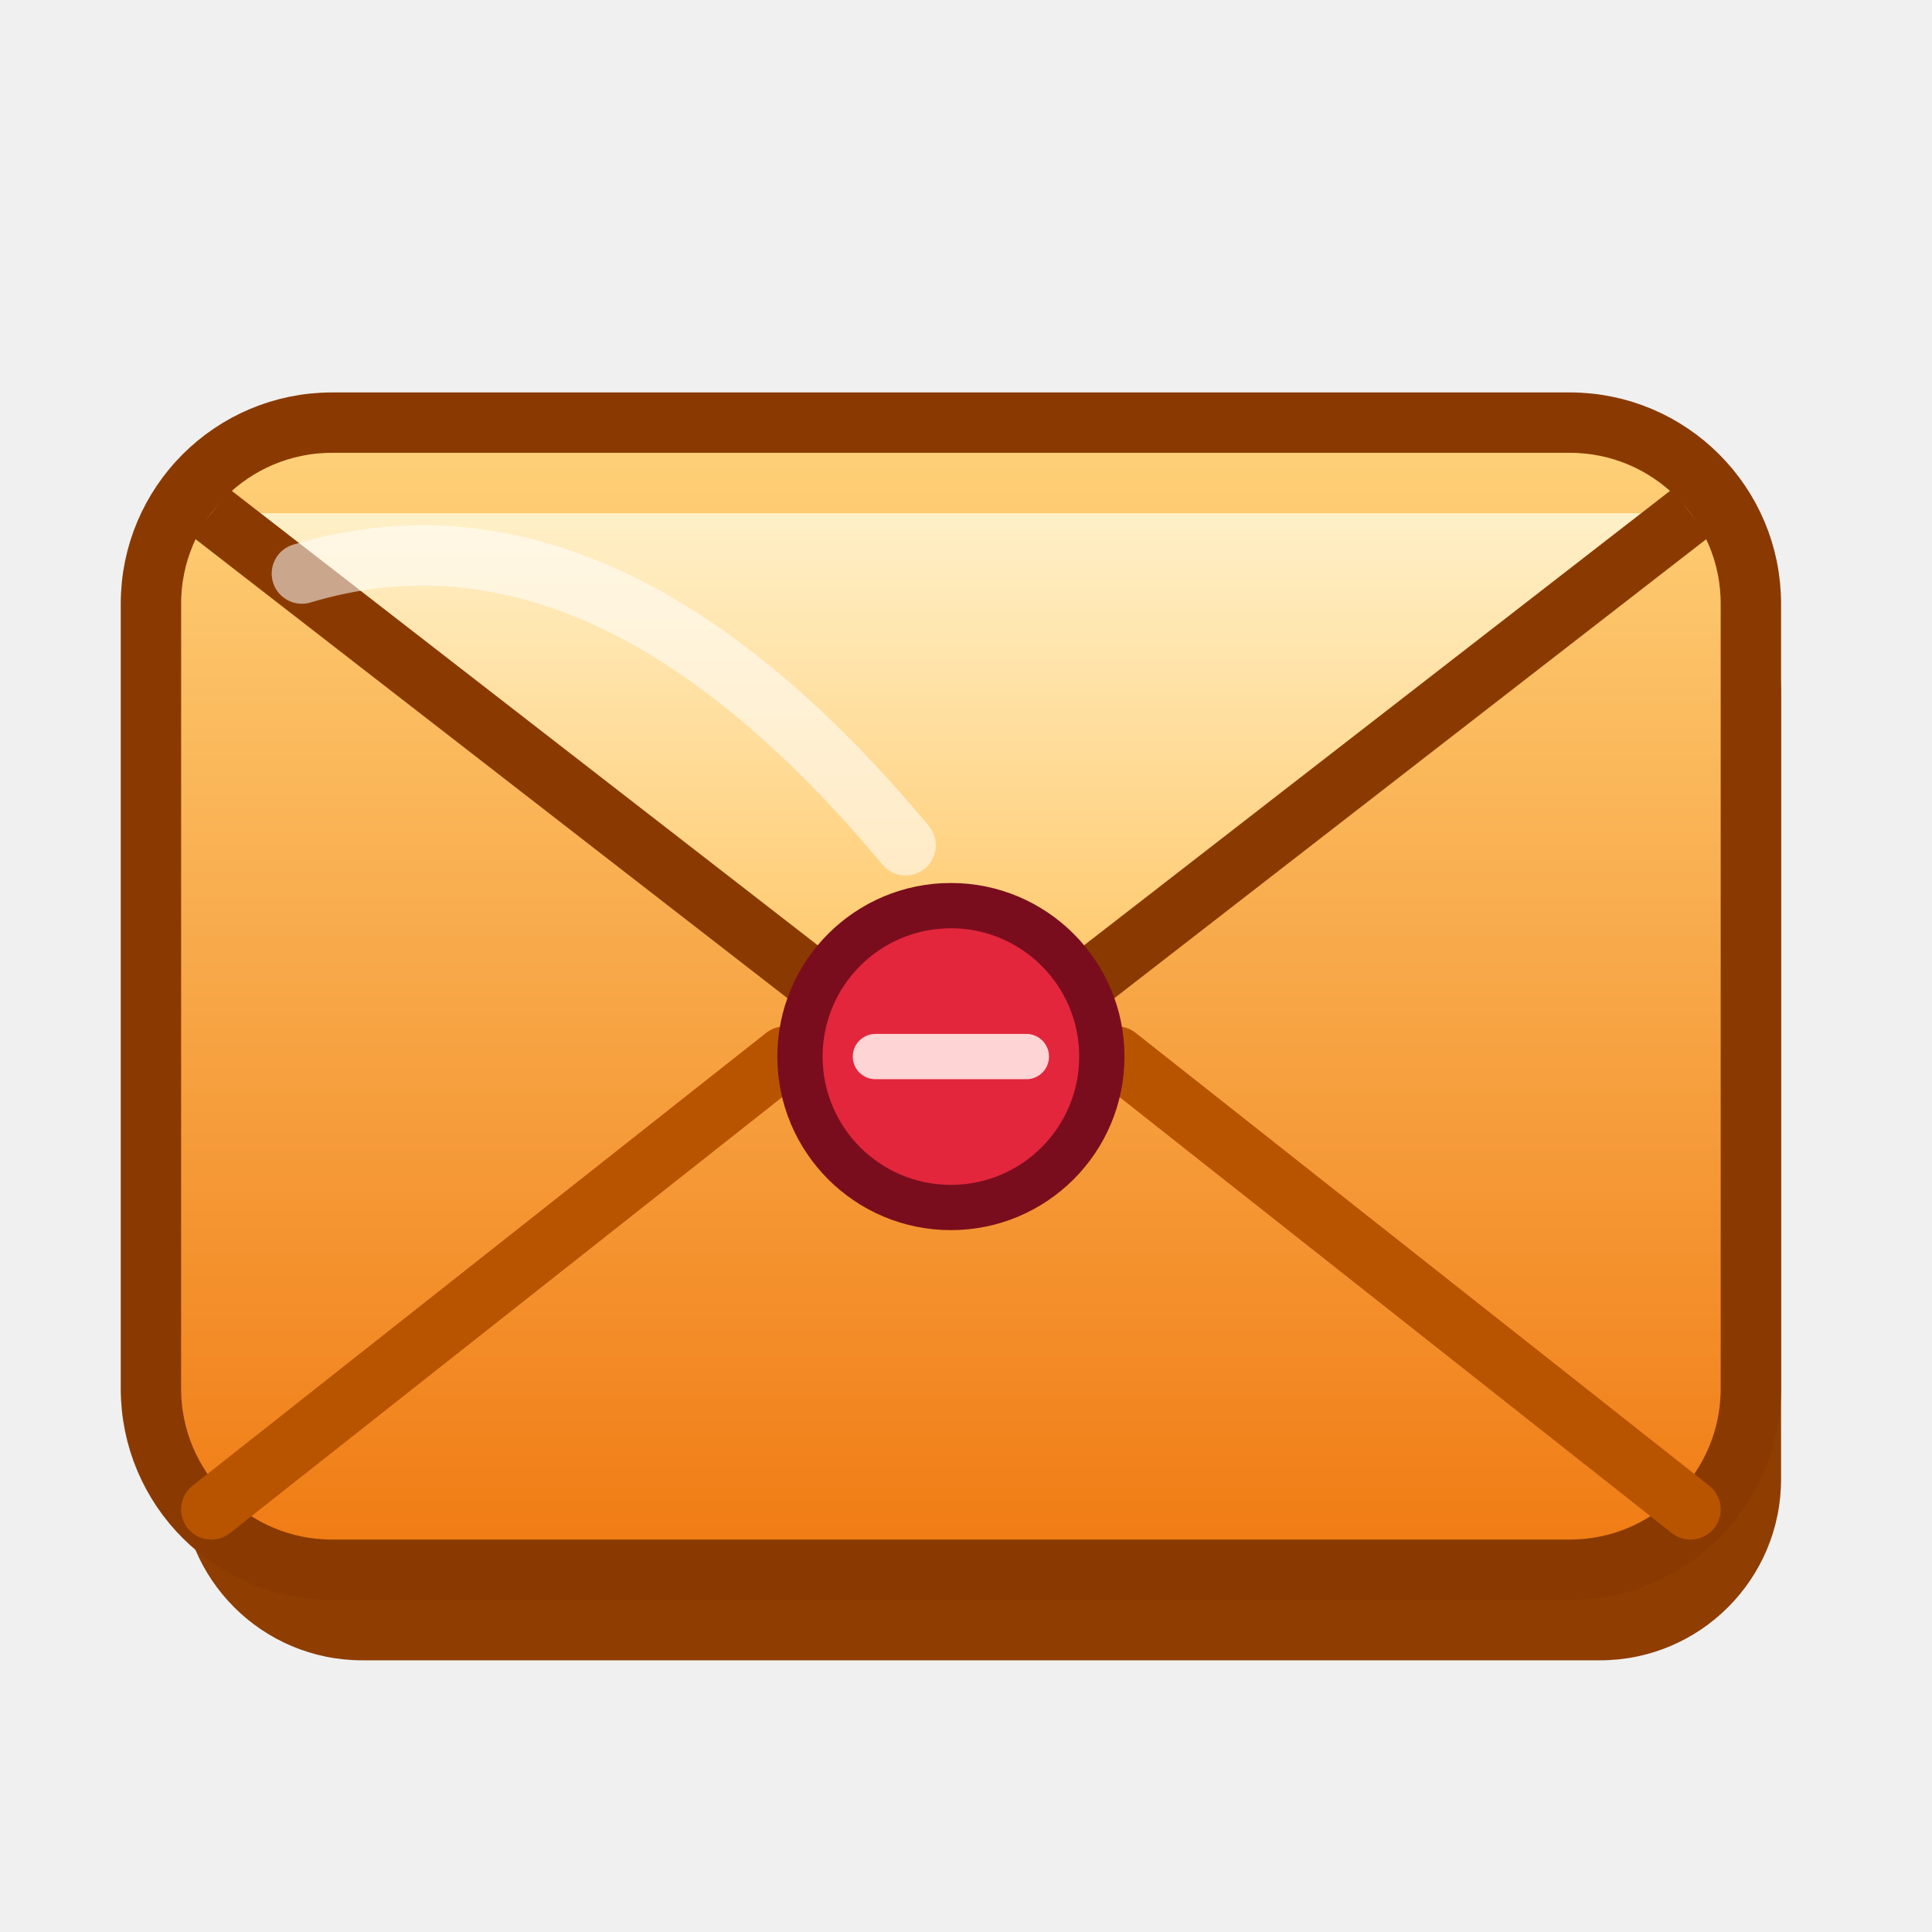
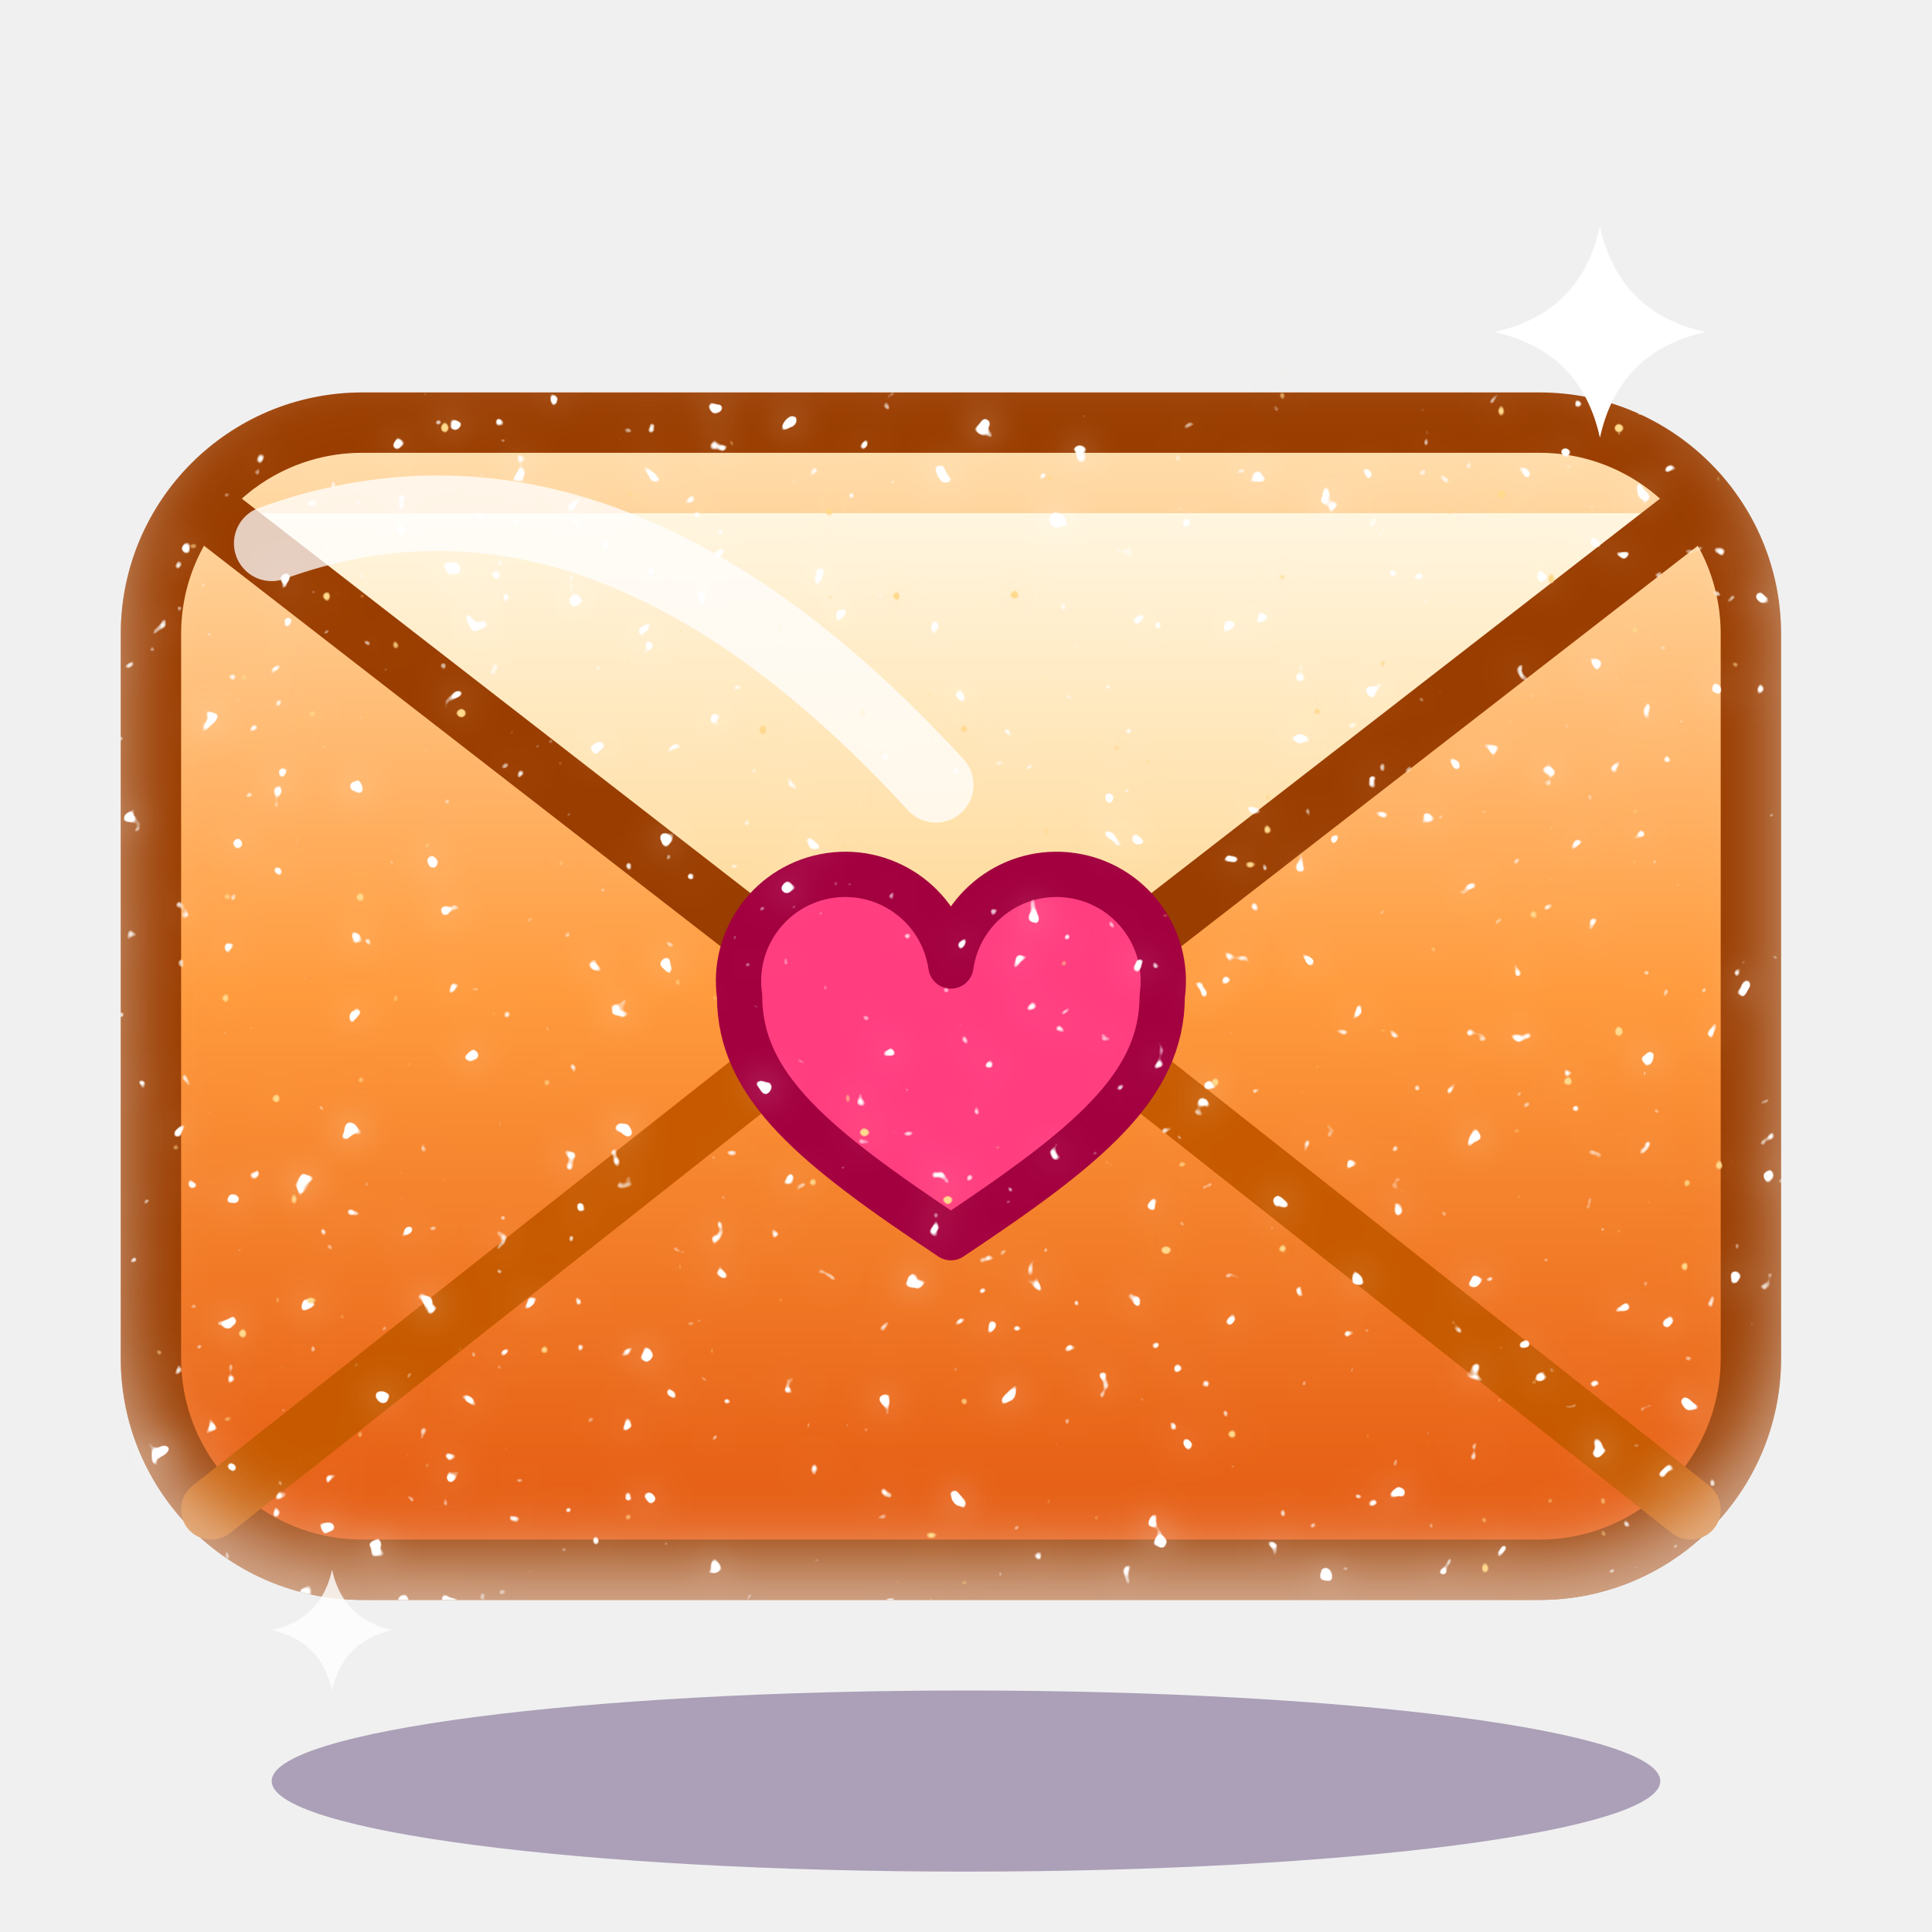
<svg xmlns="http://www.w3.org/2000/svg" viewBox="0 0 128 128">
  <defs>
+     <filter id="gl" x="-10%" y="-10%" width="120%" height="120%" color-interpolation-filters="sRGB">
+       <feTurbulence type="fractalNoise" baseFrequency=".62" numOctaves="2" seed="13" result="n" />
+       <feColorMatrix in="n" type="matrix" values="0 0 0 0 1.000  0 0 0 0 1.000  0 0 0 0 1.000  0 0 0 22 -16.4" result="d" />
+       <feComposite in="d" in2="SourceAlpha" operator="in" result="sp" />
+       <feTurbulence type="fractalNoise" baseFrequency=".9" numOctaves="1" seed="53" result="n2" />
+       <feColorMatrix in="n2" type="matrix" values="0 0 0 0 1  0 0 0 0 .85  0 0 0 0 .55  0 0 0 22 -16.9" result="d2" />
+       <feComposite in="d2" in2="SourceAlpha" operator="in" result="sp2" />
+       <feMerge result="spm">
+         <feMergeNode in="sp" />
+         <feMergeNode in="sp2" />
+       </feMerge>
+       <feGaussianBlur in="spm" stdDeviation="1.1" result="spb" />
+       <feGaussianBlur in="SourceAlpha" stdDeviation="2.4" result="bl" />
+       <feOffset in="bl" dx="0" dy="-3" result="up" />
+       <feComposite in="SourceAlpha" in2="up" operator="out" result="rim" />
+       <feFlood flood-color="#ffffff" flood-opacity=".55" />
+       <feComposite in2="rim" operator="in" result="rimlight" />
+       <feMerge>
+         <feMergeNode in="SourceGraphic" />
+         <feMergeNode in="rimlight" />
+         <feMergeNode in="spb" />
+         <feMergeNode in="spm" />
+       </feMerge>
+     </filter>
    <linearGradient id="e" x1="0" y1="0" x2="0" y2="1">
-       <stop offset="0" stop-color="#ffd27a" />
-       <stop offset="1" stop-color="#f07a12" />
+       <stop offset="0" stop-color="#ffe0b0" />
+       <stop offset=".5" stop-color="#ff9a3d" />
+       <stop offset="1" stop-color="#e2560e" />
    </linearGradient>
    <linearGradient id="f" x1="0" y1="0" x2="0" y2="1">
-       <stop offset="0" stop-color="#fff0c8" />
-       <stop offset="1" stop-color="#ffbf55" />
+       <stop offset="0" stop-color="#fff6e0" />
+       <stop offset="1" stop-color="#ffcf80" />
    </linearGradient>
  </defs>
-   <rect x="12" y="34" width="106" height="76" rx="12" fill="#8f3d00" />
-   <rect x="10" y="28" width="106" height="76" rx="12" fill="url(#e)" stroke="#8a3a00" stroke-width="4" />
-   <path d="M14 34l49 38 49-38" fill="url(#f)" stroke="#8a3a00" stroke-width="4" stroke-linejoin="round" />
-   <path d="M14 100l38-30M112 100l-38-30" stroke="#b85400" stroke-width="4" stroke-linecap="round" />
-   <circle cx="63" cy="70" r="10" fill="#e3263c" stroke="#7a0d1d" stroke-width="3" />
-   <path d="M58 70h10" stroke="#ffd4d4" stroke-width="3" stroke-linecap="round" />
-   <path d="M20 38q20-6 40 18" fill="none" stroke="#fff" stroke-width="4" stroke-linecap="round" opacity=".55" />
+   <ellipse cx="64" cy="118" rx="46" ry="6" fill="#2a0b4f" opacity=".35" />
+   <g filter="url(#gl)">
+     <rect x="10" y="28" width="106" height="76" rx="14" fill="url(#e)" stroke="#9a3d00" stroke-width="4" />
+     <path d="M14 34l49 38 49-38" fill="url(#f)" stroke="#9a3d00" stroke-width="4" stroke-linejoin="round" />
+     <path d="M14 100l38-30M112 100l-38-30" stroke="#c75a00" stroke-width="4" stroke-linecap="round" />
+     <path d="M63 82c-9-6-14-10-14-16a7 7 0 0 1 14-2a7 7 0 0 1 14 2c0 6-5 10-14 16z" fill="#ff3d7f" stroke="#a3003f" stroke-width="3" stroke-linejoin="round" />
+   </g>
+   <path d="M18 36q22-8 44 16" fill="none" stroke="#fff" stroke-width="5" stroke-linecap="round" opacity=".75" />
+   <path d="M106 15Q107.26 20.74 113 22Q107.26 23.26 106 29Q104.74 23.26 99 22Q104.74 20.74 106 15z" fill="#fff" opacity="1.0" />
+   <path d="M22 104Q22.72 107.28 26 108Q22.72 108.72 22 112Q21.28 108.72 18 108Q21.28 107.28 22 104z" fill="#fff" opacity="0.8" />
</svg>
